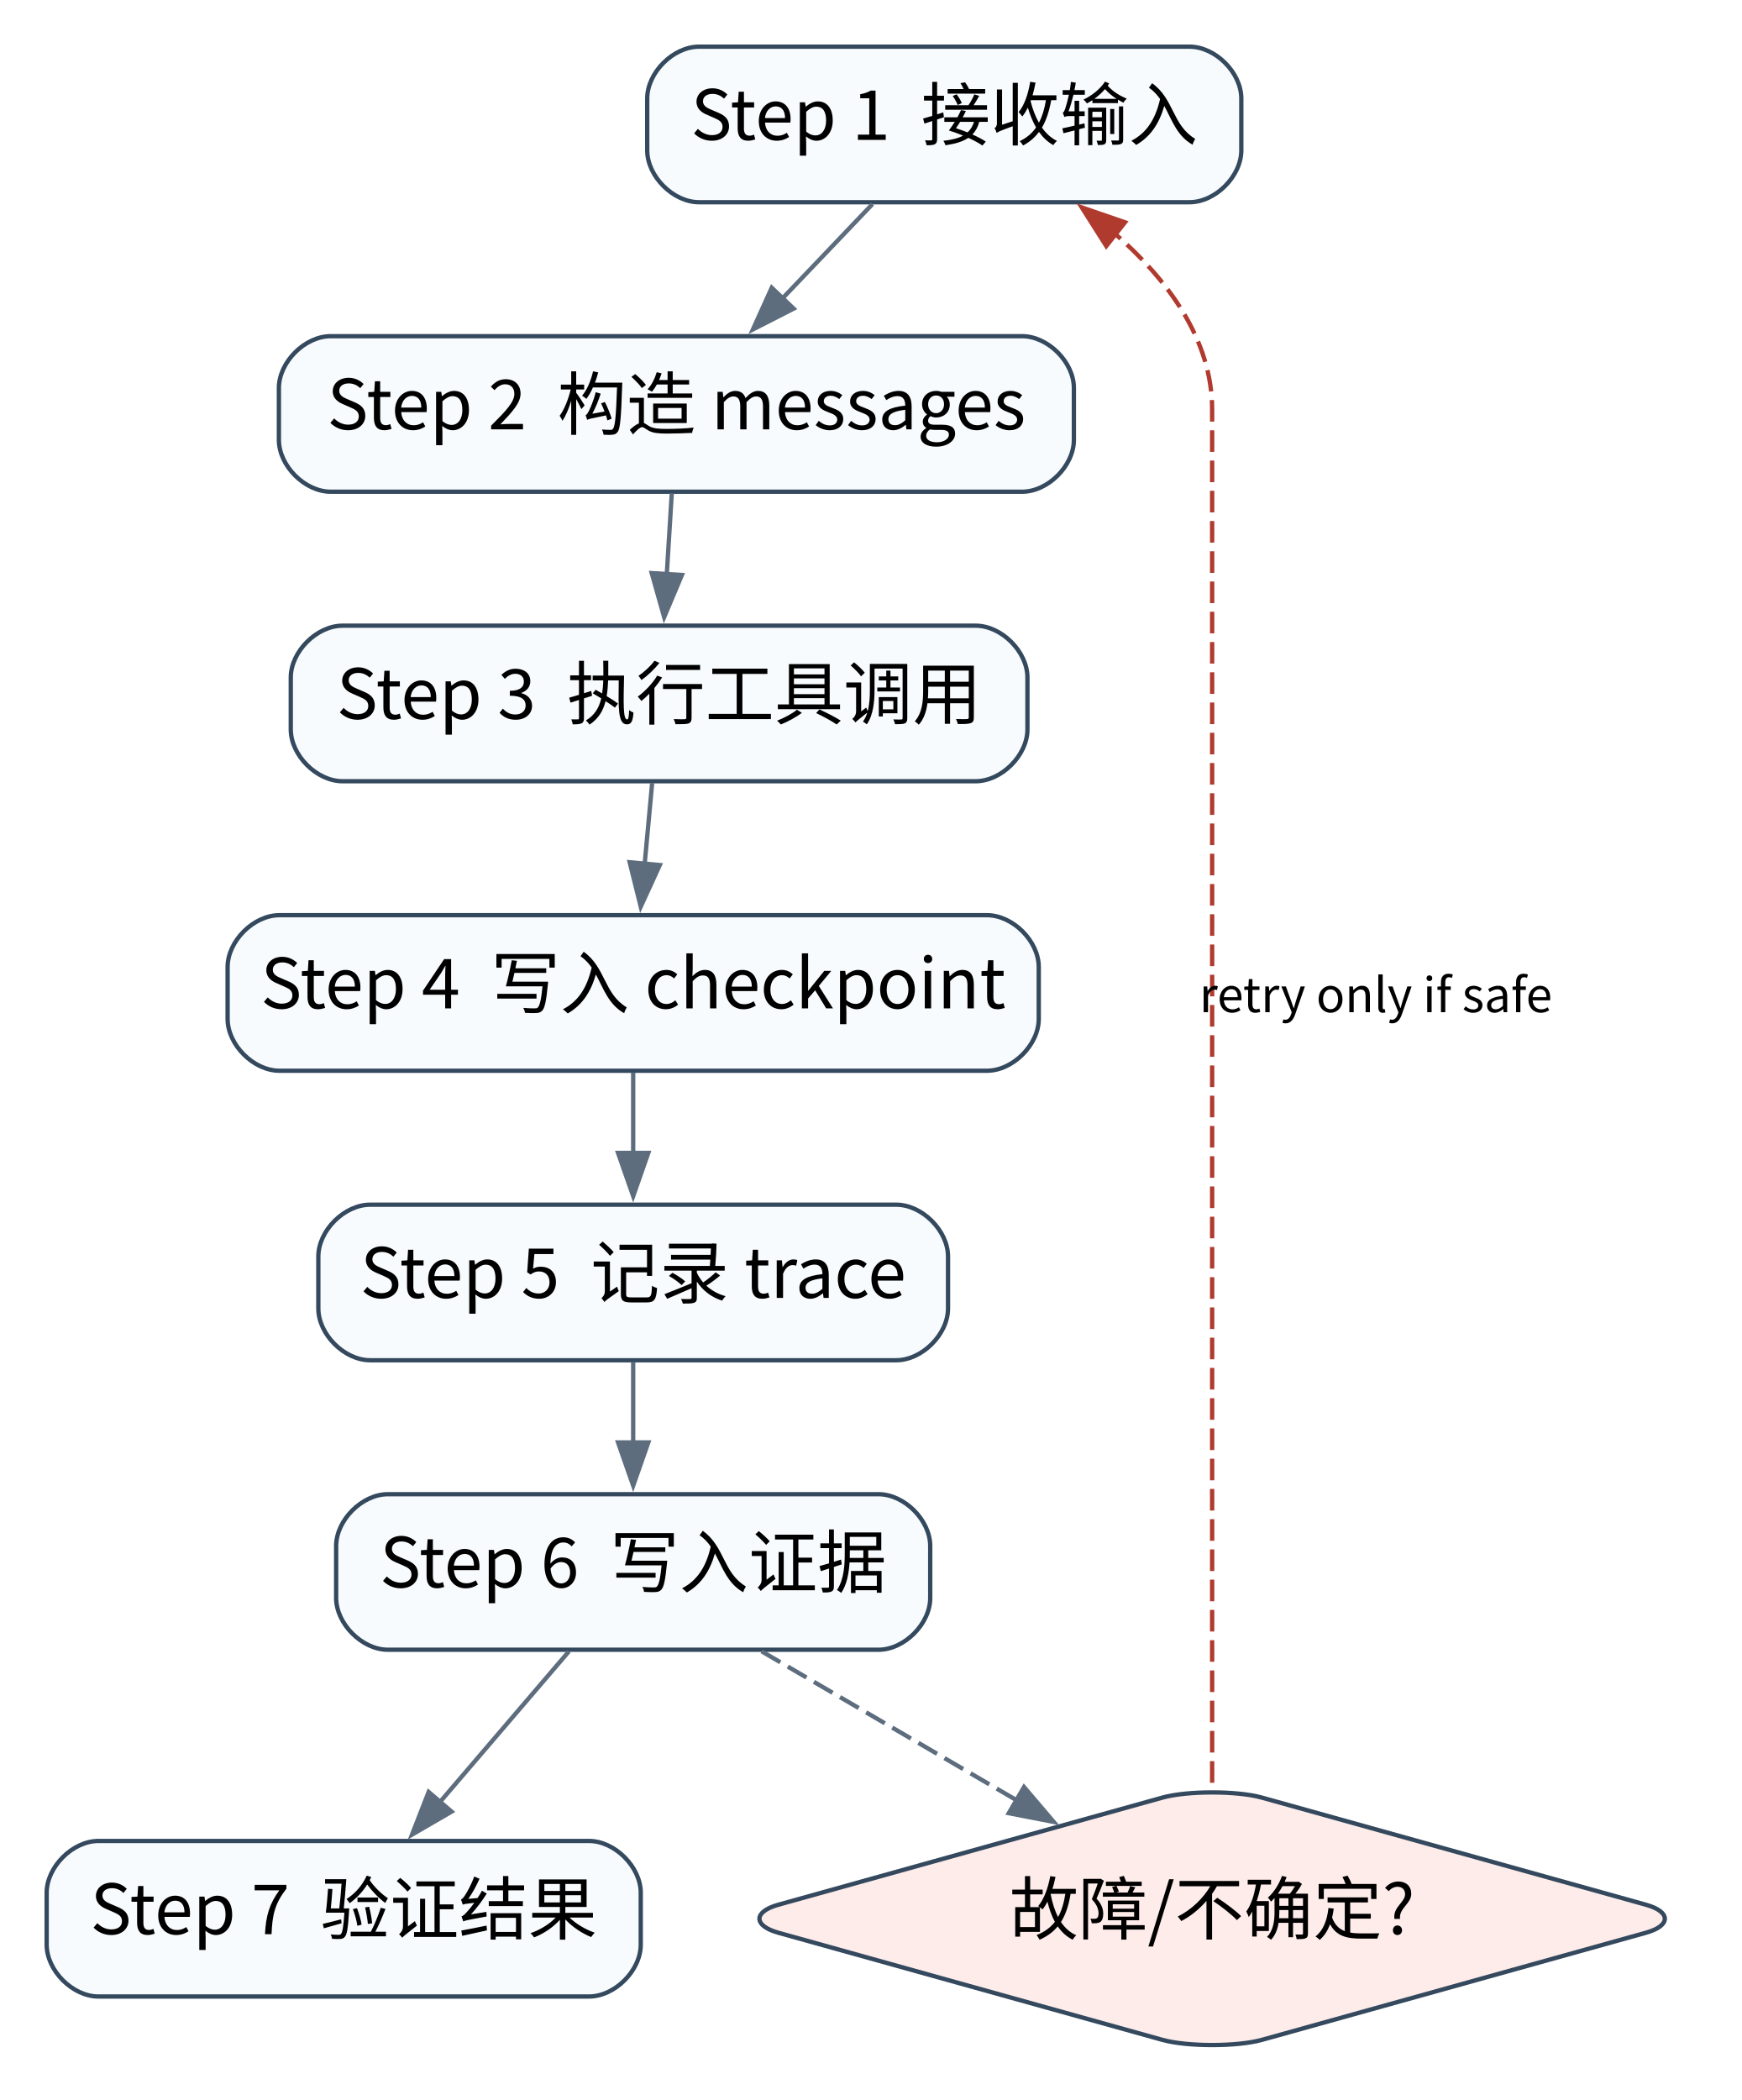
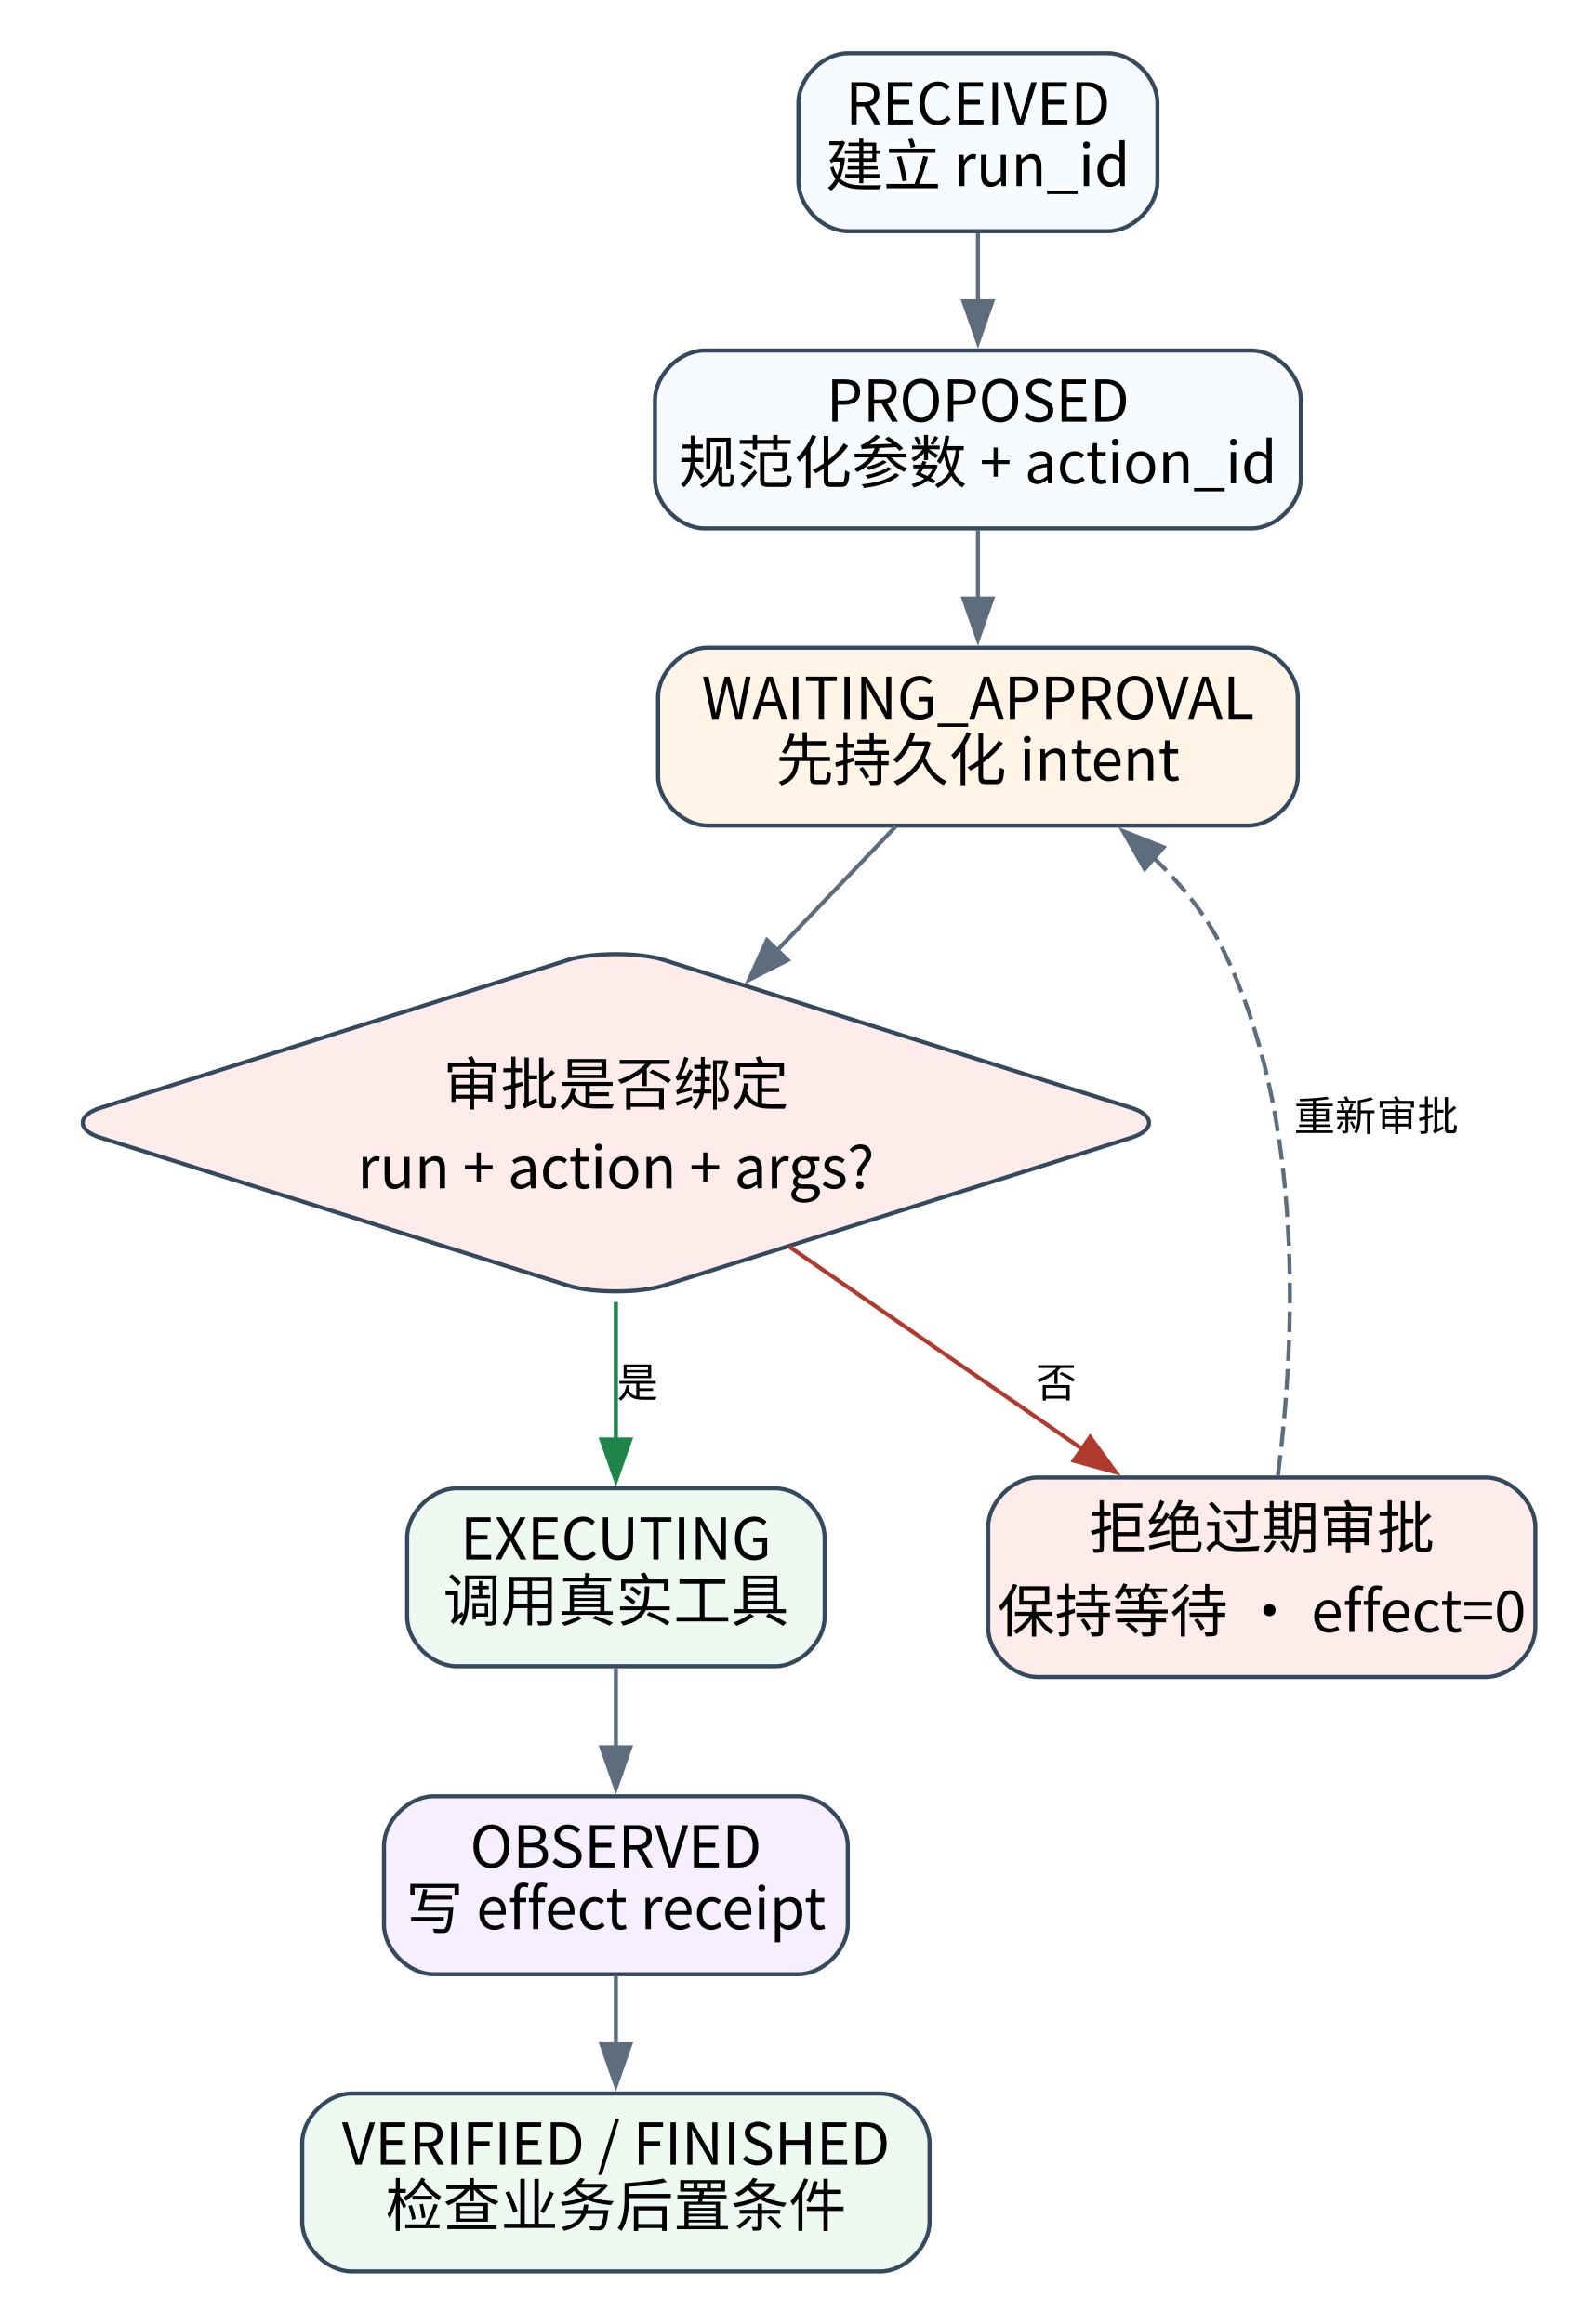
- <svg xmlns="http://www.w3.org/2000/svg" width="403pt" height="486pt" viewBox="0.00 0.00 403.00 486.00">
-   <g id="graph0" class="graph" transform="scale(1 1) rotate(0) translate(10.8 475.3)">
+ <svg xmlns="http://www.w3.org/2000/svg" width="386pt" height="565pt" viewBox="0.00 0.00 386.00 565.00">
+   <g id="graph0" class="graph" transform="scale(1 1) rotate(0) translate(12.96 552.21)">
    <g id="node1" class="node">
-       <path fill="#f8fbfd" stroke="#34495e" d="M264.5,-464.5C264.5,-464.5 151,-464.5 151,-464.5 145,-464.5 139,-458.5 139,-452.5 139,-452.5 139,-440.5 139,-440.5 139,-434.5 145,-428.5 151,-428.5 151,-428.5 264.5,-428.5 264.5,-428.5 270.5,-428.5 276.5,-434.5 276.5,-440.5 276.5,-440.5 276.5,-452.5 276.5,-452.5 276.5,-458.5 270.5,-464.5 264.5,-464.5" />
-       <text xml:space="preserve" text-anchor="middle" x="207.75" y="-442.93" font-family="Noto Sans CJK SC" font-size="16.00">Step 1  接收输入</text>
+       <path fill="#f8fbfd" stroke="#34495e" d="M256.38,-539.25C256.38,-539.25 193.12,-539.25 193.12,-539.25 187.12,-539.25 181.12,-533.25 181.12,-527.25 181.12,-527.25 181.12,-508 181.12,-508 181.12,-502 187.12,-496 193.12,-496 193.12,-496 256.38,-496 256.38,-496 262.38,-496 268.38,-502 268.38,-508 268.38,-508 268.38,-527.25 268.38,-527.25 268.38,-533.25 262.38,-539.25 256.38,-539.25" />
+       <text xml:space="preserve" text-anchor="middle" x="224.75" y="-521.95" font-family="Noto Sans CJK SC" font-size="14.00">RECEIVED</text>
+       <text xml:space="preserve" text-anchor="middle" x="224.75" y="-506.95" font-family="Noto Sans CJK SC" font-size="14.00">建立 run_id</text>
    </g>
    <g id="node2" class="node">
-       <path fill="#f8fbfd" stroke="#34495e" d="M225.75,-397.5C225.75,-397.5 65.75,-397.5 65.75,-397.5 59.75,-397.5 53.75,-391.5 53.75,-385.5 53.75,-385.5 53.75,-373.5 53.75,-373.5 53.75,-367.5 59.75,-361.5 65.75,-361.5 65.75,-361.5 225.75,-361.5 225.75,-361.5 231.75,-361.5 237.75,-367.5 237.75,-373.5 237.75,-373.5 237.75,-385.5 237.75,-385.5 237.75,-391.5 231.75,-397.5 225.75,-397.5" />
-       <text xml:space="preserve" text-anchor="middle" x="145.75" y="-375.93" font-family="Noto Sans CJK SC" font-size="16.00">Step 2  构造 messages</text>
+       <path fill="#f8fbfd" stroke="#34495e" d="M291.25,-467C291.25,-467 158.25,-467 158.25,-467 152.25,-467 146.25,-461 146.25,-455 146.25,-455 146.25,-435.75 146.25,-435.75 146.25,-429.75 152.25,-423.75 158.25,-423.75 158.25,-423.75 291.25,-423.75 291.25,-423.75 297.25,-423.75 303.25,-429.75 303.25,-435.75 303.25,-435.75 303.25,-455 303.25,-455 303.25,-461 297.25,-467 291.25,-467" />
+       <text xml:space="preserve" text-anchor="middle" x="224.75" y="-449.7" font-family="Noto Sans CJK SC" font-size="14.00">PROPOSED</text>
+       <text xml:space="preserve" text-anchor="middle" x="224.75" y="-434.7" font-family="Noto Sans CJK SC" font-size="14.00">规范化参数 + action_id</text>
    </g>
    <g id="edge1" class="edge">
-       <path fill="none" stroke="#5d6d7e" d="M191.14,-428.08C184.74,-421.38 177.3,-413.58 170.31,-406.25" />
-       <polygon fill="#5d6d7e" stroke="#5d6d7e" points="172.89,-403.88 163.46,-399.06 167.82,-408.71 172.89,-403.88" />
+       <path fill="none" stroke="#5d6d7e" d="M224.75,-495.55C224.75,-490.27 224.75,-484.48 224.75,-478.79" />
+       <polygon fill="#5d6d7e" stroke="#5d6d7e" points="228.25,-478.95 224.75,-468.95 221.25,-478.95 228.25,-478.95" />
    </g>
    <g id="node3" class="node">
-       <path fill="#f8fbfd" stroke="#34495e" d="M215,-330.5C215,-330.5 68.5,-330.5 68.5,-330.5 62.5,-330.5 56.5,-324.5 56.5,-318.5 56.5,-318.5 56.5,-306.5 56.5,-306.5 56.5,-300.5 62.5,-294.5 68.5,-294.5 68.5,-294.5 215,-294.5 215,-294.5 221,-294.5 227,-300.5 227,-306.5 227,-306.5 227,-318.5 227,-318.5 227,-324.5 221,-330.5 215,-330.5" />
-       <text xml:space="preserve" text-anchor="middle" x="141.75" y="-308.93" font-family="Noto Sans CJK SC" font-size="16.00">Step 3  执行工具调用</text>
+       <path fill="#fff4e6" stroke="#34495e" d="M290.5,-394.75C290.5,-394.75 159,-394.75 159,-394.75 153,-394.75 147,-388.75 147,-382.75 147,-382.75 147,-363.5 147,-363.5 147,-357.5 153,-351.5 159,-351.5 159,-351.5 290.5,-351.5 290.5,-351.5 296.5,-351.5 302.5,-357.5 302.5,-363.5 302.5,-363.5 302.5,-382.75 302.5,-382.75 302.5,-388.75 296.5,-394.75 290.5,-394.75" />
+       <text xml:space="preserve" text-anchor="middle" x="224.75" y="-377.45" font-family="Noto Sans CJK SC" font-size="14.00">WAITING_APPROVAL</text>
+       <text xml:space="preserve" text-anchor="middle" x="224.75" y="-362.45" font-family="Noto Sans CJK SC" font-size="14.00">先持久化 intent</text>
    </g>
    <g id="edge2" class="edge">
-       <path fill="none" stroke="#5d6d7e" d="M144.68,-361.08C144.32,-355.25 143.91,-348.59 143.51,-342.14" />
-       <polygon fill="#5d6d7e" stroke="#5d6d7e" points="147.03,-342.24 142.92,-332.48 140.04,-342.67 147.03,-342.24" />
+       <path fill="none" stroke="#5d6d7e" d="M224.75,-423.3C224.75,-418.02 224.75,-412.23 224.75,-406.54" />
+       <polygon fill="#5d6d7e" stroke="#5d6d7e" points="228.25,-406.7 224.75,-396.7 221.25,-406.7 228.25,-406.7" />
    </g>
    <g id="node4" class="node">
-       <path fill="#f8fbfd" stroke="#34495e" d="M217.62,-263.5C217.62,-263.5 53.88,-263.5 53.88,-263.5 47.88,-263.5 41.88,-257.5 41.88,-251.5 41.88,-251.5 41.88,-239.5 41.88,-239.5 41.88,-233.5 47.88,-227.5 53.88,-227.5 53.88,-227.5 217.62,-227.5 217.62,-227.5 223.62,-227.5 229.62,-233.5 229.62,-239.5 229.62,-239.5 229.62,-251.5 229.62,-251.5 229.62,-257.5 223.62,-263.5 217.62,-263.5" />
-       <text xml:space="preserve" text-anchor="middle" x="135.75" y="-241.93" font-family="Noto Sans CJK SC" font-size="16.00">Step 4  写入 checkpoint</text>
+       <path fill="#fdecea" stroke="#34495e" d="M125.31,-318.88C125.31,-318.88 11.44,-282.87 11.44,-282.87 5.72,-281.06 5.72,-277.44 11.44,-275.63 11.44,-275.63 125.31,-239.62 125.31,-239.62 131.03,-237.81 142.47,-237.81 148.19,-239.62 148.19,-239.62 262.06,-275.63 262.06,-275.63 267.78,-277.44 267.78,-281.06 262.06,-282.87 262.06,-282.87 148.19,-318.88 148.19,-318.88 142.47,-320.69 131.03,-320.69 125.31,-318.88" />
+       <text xml:space="preserve" text-anchor="middle" x="136.75" y="-283.57" font-family="Noto Sans CJK SC" font-size="14.00">审批是否绑定</text>
+       <text xml:space="preserve" text-anchor="middle" x="136.75" y="-263.32" font-family="Noto Sans CJK SC" font-size="14.00">run + action + args?</text>
    </g>
    <g id="edge3" class="edge">
-       <path fill="none" stroke="#5d6d7e" d="M140.14,-294.08C139.6,-288.25 138.99,-281.59 138.39,-275.14" />
-       <polygon fill="#5d6d7e" stroke="#5d6d7e" points="141.91,-275.11 137.5,-265.47 134.94,-275.75 141.91,-275.11" />
+       <path fill="none" stroke="#5d6d7e" d="M204.78,-351.28C196.22,-342.34 185.9,-331.57 175.92,-321.15" />
+       <polygon fill="#5d6d7e" stroke="#5d6d7e" points="178.52,-318.8 169.08,-314 173.47,-323.65 178.52,-318.8" />
    </g>
    <g id="node5" class="node">
-       <path fill="#f8fbfd" stroke="#34495e" d="M196.62,-196.5C196.62,-196.5 74.88,-196.5 74.88,-196.5 68.88,-196.5 62.88,-190.5 62.88,-184.5 62.88,-184.5 62.88,-172.5 62.88,-172.5 62.88,-166.5 68.88,-160.5 74.88,-160.5 74.88,-160.5 196.62,-160.5 196.62,-160.5 202.62,-160.5 208.62,-166.5 208.62,-172.5 208.62,-172.5 208.62,-184.5 208.62,-184.5 208.62,-190.5 202.62,-196.5 196.62,-196.5" />
-       <text xml:space="preserve" text-anchor="middle" x="135.75" y="-174.93" font-family="Noto Sans CJK SC" font-size="16.00">Step 5  记录 trace</text>
+       <path fill="#eef9f1" stroke="#34495e" d="M175.5,-190.38C175.5,-190.38 98,-190.38 98,-190.38 92,-190.38 86,-184.38 86,-178.38 86,-178.38 86,-159.12 86,-159.12 86,-153.12 92,-147.12 98,-147.12 98,-147.12 175.5,-147.12 175.5,-147.12 181.5,-147.12 187.5,-153.12 187.5,-159.12 187.5,-159.12 187.5,-178.38 187.5,-178.38 187.5,-184.38 181.5,-190.38 175.5,-190.38" />
+       <text xml:space="preserve" text-anchor="middle" x="136.75" y="-173.07" font-family="Noto Sans CJK SC" font-size="14.00">EXECUTING</text>
+       <text xml:space="preserve" text-anchor="middle" x="136.75" y="-158.07" font-family="Noto Sans CJK SC" font-size="14.00">调用真实工具</text>
    </g>
    <g id="edge4" class="edge">
-       <path fill="none" stroke="#5d6d7e" d="M135.75,-227.08C135.75,-221.25 135.75,-214.59 135.75,-208.14" />
-       <polygon fill="#5d6d7e" stroke="#5d6d7e" points="139.25,-208.48 135.75,-198.48 132.25,-208.48 139.25,-208.48" />
+       <path fill="none" stroke="#1e8449" d="M136.75,-235.68C136.75,-224.46 136.75,-212.55 136.75,-201.98" />
+       <polygon fill="#1e8449" stroke="#1e8449" points="140.25,-202.24 136.75,-192.24 133.25,-202.24 140.25,-202.24" />
+       <text xml:space="preserve" text-anchor="middle" x="142" y="-212.5" font-family="Noto Sans CJK SC" font-size="10.00">是</text>
+     </g>
+     <g id="node8" class="node">
+       <path fill="#fdecea" stroke="#34495e" d="M348.25,-193C348.25,-193 239.25,-193 239.25,-193 233.25,-193 227.25,-187 227.25,-181 227.25,-181 227.25,-156.5 227.25,-156.5 227.25,-150.5 233.25,-144.5 239.25,-144.5 239.25,-144.5 348.25,-144.5 348.25,-144.5 354.25,-144.5 360.25,-150.5 360.25,-156.5 360.25,-156.5 360.25,-181 360.25,-181 360.25,-187 354.25,-193 348.25,-193" />
+       <text xml:space="preserve" text-anchor="middle" x="293.75" y="-175.7" font-family="Noto Sans CJK SC" font-size="14.00">拒绝过期审批</text>
+       <text xml:space="preserve" text-anchor="middle" x="293.75" y="-155.45" font-family="Noto Sans CJK SC" font-size="14.00">保持等待 · effect=0</text>
+     </g>
+     <g id="edge5" class="edge">
+       <path fill="none" stroke="#b03a2e" d="M178.82,-249.17C200.92,-233.9 227.96,-215.22 250.26,-199.81" />
+       <polygon fill="#b03a2e" stroke="#b03a2e" points="252.02,-202.85 258.25,-194.28 248.04,-197.09 252.02,-202.85" />
+       <text xml:space="preserve" text-anchor="middle" x="243.74" y="-212.5" font-family="Noto Sans CJK SC" font-size="10.00">否</text>
    </g>
    <g id="node6" class="node">
-       <path fill="#f8fbfd" stroke="#34495e" d="M192.5,-129.5C192.5,-129.5 79,-129.5 79,-129.5 73,-129.5 67,-123.5 67,-117.5 67,-117.5 67,-105.5 67,-105.5 67,-99.5 73,-93.5 79,-93.5 79,-93.5 192.5,-93.5 192.5,-93.5 198.5,-93.5 204.5,-99.5 204.5,-105.5 204.5,-105.5 204.5,-117.5 204.5,-117.5 204.5,-123.5 198.5,-129.5 192.5,-129.5" />
-       <text xml:space="preserve" text-anchor="middle" x="135.75" y="-107.92" font-family="Noto Sans CJK SC" font-size="16.00">Step 6  写入证据</text>
+       <path fill="#f6efff" stroke="#34495e" d="M181.12,-115.5C181.12,-115.5 92.38,-115.5 92.38,-115.5 86.38,-115.5 80.38,-109.5 80.38,-103.5 80.38,-103.5 80.38,-84.25 80.38,-84.25 80.38,-78.25 86.38,-72.25 92.38,-72.25 92.38,-72.25 181.12,-72.25 181.12,-72.25 187.12,-72.25 193.12,-78.25 193.12,-84.25 193.12,-84.25 193.12,-103.5 193.12,-103.5 193.12,-109.5 187.12,-115.5 181.12,-115.5" />
+       <text xml:space="preserve" text-anchor="middle" x="136.75" y="-98.2" font-family="Noto Sans CJK SC" font-size="14.00">OBSERVED</text>
+       <text xml:space="preserve" text-anchor="middle" x="136.75" y="-83.2" font-family="Noto Sans CJK SC" font-size="14.00">写 effect receipt</text>
    </g>
-     <g id="edge5" class="edge">
-       <path fill="none" stroke="#5d6d7e" d="M135.75,-160.08C135.75,-154.25 135.75,-147.59 135.75,-141.14" />
-       <polygon fill="#5d6d7e" stroke="#5d6d7e" points="139.25,-141.48 135.75,-131.48 132.25,-141.48 139.25,-141.48" />
+     <g id="edge6" class="edge">
+       <path fill="none" stroke="#5d6d7e" d="M136.75,-146.67C136.75,-140.63 136.75,-133.9 136.75,-127.34" />
+       <polygon fill="#5d6d7e" stroke="#5d6d7e" points="140.25,-127.42 136.75,-117.42 133.25,-127.42 140.25,-127.42" />
    </g>
    <g id="node7" class="node">
-       <path fill="#f8fbfd" stroke="#34495e" d="M125.5,-49.25C125.5,-49.25 12,-49.25 12,-49.25 6,-49.25 0,-43.25 0,-37.25 0,-37.25 0,-25.25 0,-25.25 0,-19.25 6,-13.25 12,-13.25 12,-13.25 125.5,-13.25 125.5,-13.25 131.5,-13.25 137.5,-19.25 137.5,-25.25 137.5,-25.25 137.5,-37.25 137.5,-37.25 137.5,-43.25 131.5,-49.25 125.5,-49.25" />
-       <text xml:space="preserve" text-anchor="middle" x="68.75" y="-27.68" font-family="Noto Sans CJK SC" font-size="16.00">Step 7  验证结果</text>
-     </g>
-     <g id="edge6" class="edge">
-       <path fill="none" stroke="#5d6d7e" d="M120.88,-93.13C112.12,-82.9 100.87,-69.76 91.06,-58.3" />
-       <polygon fill="#5d6d7e" stroke="#5d6d7e" points="93.72,-56.04 84.56,-50.72 88.41,-60.59 93.72,-56.04" />
-     </g>
-     <g id="node8" class="node">
-       <path fill="#fdecea" stroke="#34495e" d="M258.19,-59.27C258.19,-59.27 169.31,-34.48 169.31,-34.48 163.53,-32.86 163.53,-29.64 169.31,-28.02 169.31,-28.02 258.19,-3.23 258.19,-3.23 263.97,-1.61 275.53,-1.61 281.31,-3.23 281.31,-3.23 370.19,-28.02 370.19,-28.02 375.97,-29.64 375.97,-32.86 370.19,-34.48 370.19,-34.48 281.31,-59.27 281.31,-59.27 275.53,-60.89 263.97,-60.89 258.19,-59.27" />
-       <text xml:space="preserve" text-anchor="middle" x="269.75" y="-27.68" font-family="Noto Sans CJK SC" font-size="16.00">故障/不确定?</text>
+       <path fill="#eef9f1" stroke="#34495e" d="M201,-43.25C201,-43.25 72.5,-43.25 72.5,-43.25 66.5,-43.25 60.5,-37.25 60.5,-31.25 60.5,-31.25 60.5,-12 60.5,-12 60.5,-6 66.5,0 72.5,0 72.5,0 201,0 201,0 207,0 213,-6 213,-12 213,-12 213,-31.25 213,-31.25 213,-37.25 207,-43.25 201,-43.25" />
+       <text xml:space="preserve" text-anchor="middle" x="136.75" y="-25.95" font-family="Noto Sans CJK SC" font-size="14.00">VERIFIED / FINISHED</text>
+       <text xml:space="preserve" text-anchor="middle" x="136.75" y="-10.95" font-family="Noto Sans CJK SC" font-size="14.00">检查业务后置条件</text>
    </g>
    <g id="edge7" class="edge">
-       <path fill="none" stroke="#5d6d7e" stroke-dasharray="5,2" d="M165.49,-93.13C182.82,-83.01 205.04,-70.04 224.5,-58.67" />
-       <polygon fill="#5d6d7e" stroke="#5d6d7e" points="226.21,-61.73 233.08,-53.66 222.68,-55.68 226.21,-61.73" />
+       <path fill="none" stroke="#5d6d7e" d="M136.75,-71.8C136.75,-66.52 136.75,-60.73 136.75,-55.04" />
+       <polygon fill="#5d6d7e" stroke="#5d6d7e" points="140.25,-55.2 136.75,-45.2 133.25,-55.2 140.25,-55.2" />
    </g>
    <g id="edge8" class="edge">
-       <path fill="none" stroke="#b03a2e" stroke-dasharray="5,2" d="M269.75,-62.72C269.75,-77.2 269.75,-94.74 269.75,-110.5 269.75,-380.5 269.75,-380.5 269.75,-380.5 269.75,-396.85 259.36,-410.7 247.08,-421.37" />
-       <polygon fill="#b03a2e" stroke="#b03a2e" points="245.25,-418.35 239.57,-427.3 249.59,-423.85 245.25,-418.35" />
-       <text xml:space="preserve" text-anchor="middle" x="307.62" y="-241.05" font-family="Noto Sans CJK SC" font-size="11.00">retry only if safe</text>
+       <path fill="none" stroke="#5d6d7e" stroke-dasharray="5,2" d="M297.69,-193.49C301.71,-224.86 304.75,-281 283.75,-322.5 279.76,-330.39 273.89,-337.52 267.39,-343.75" />
+       <polygon fill="#5d6d7e" stroke="#5d6d7e" points="265.28,-340.94 260.04,-350.15 269.88,-346.22 265.28,-340.94" />
+       <text xml:space="preserve" text-anchor="middle" x="321.58" y="-277.25" font-family="Noto Sans CJK SC" font-size="10.00">重新审批</text>
    </g>
  </g>
</svg>
